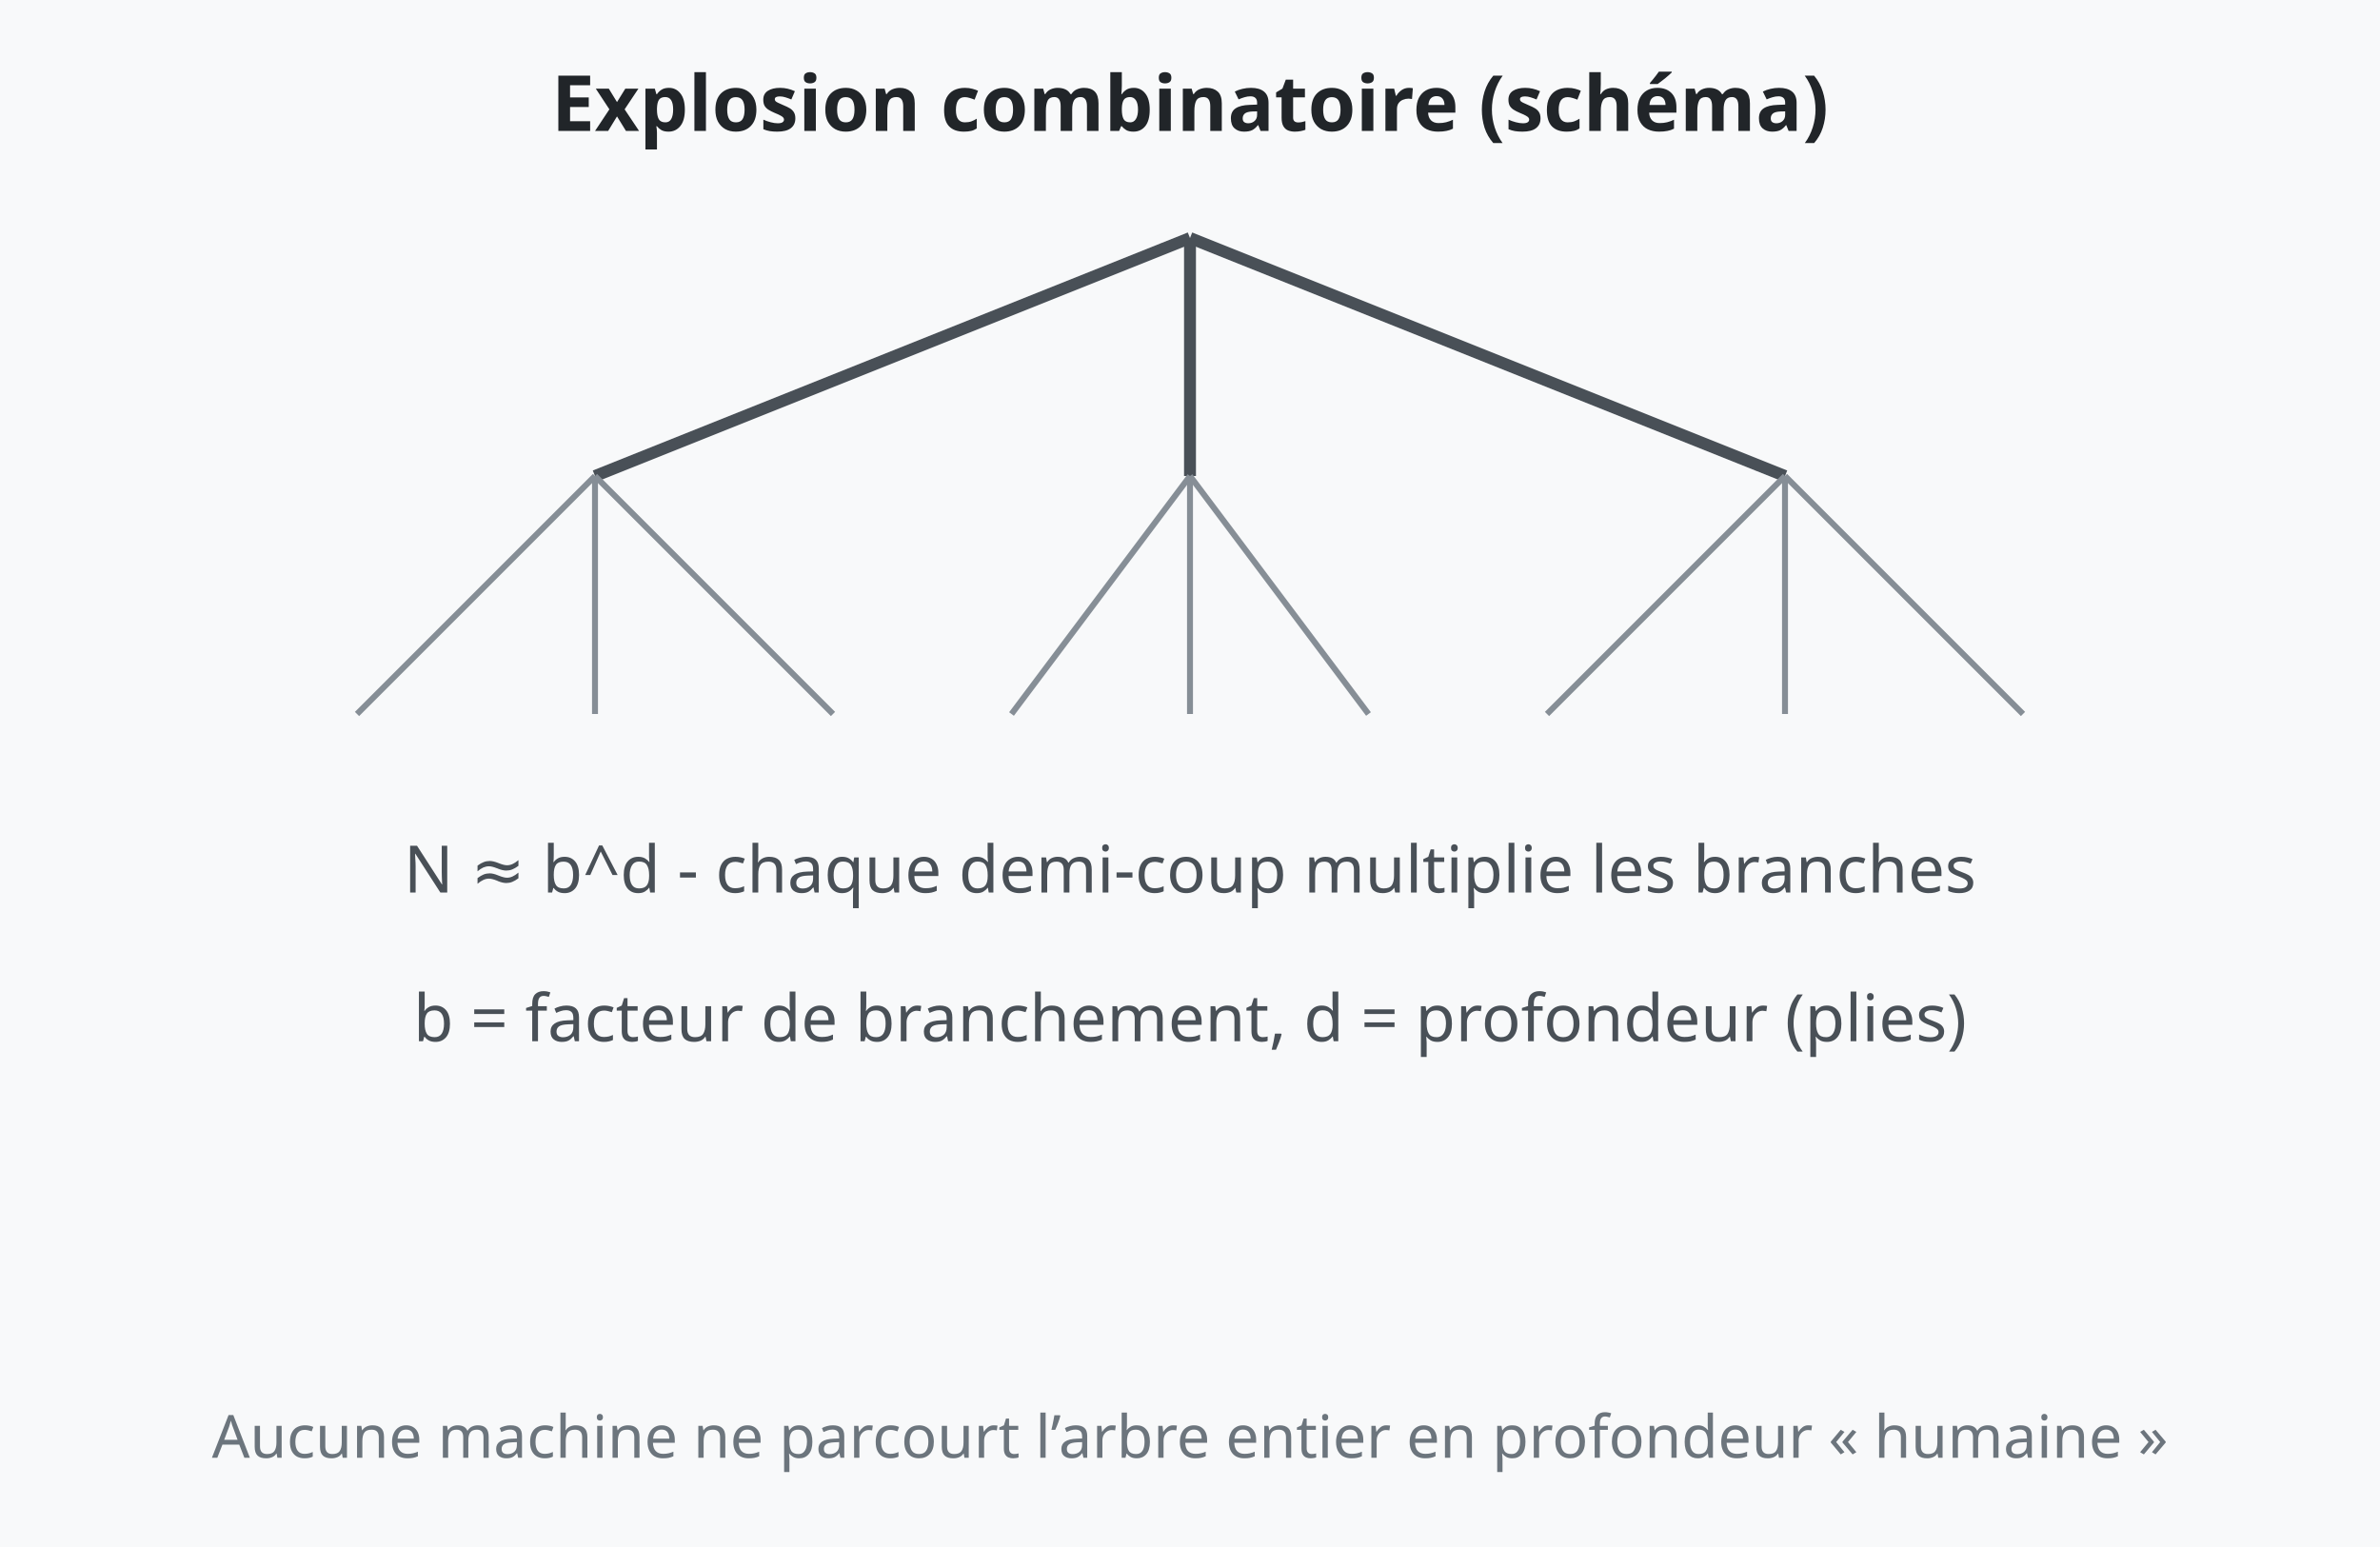
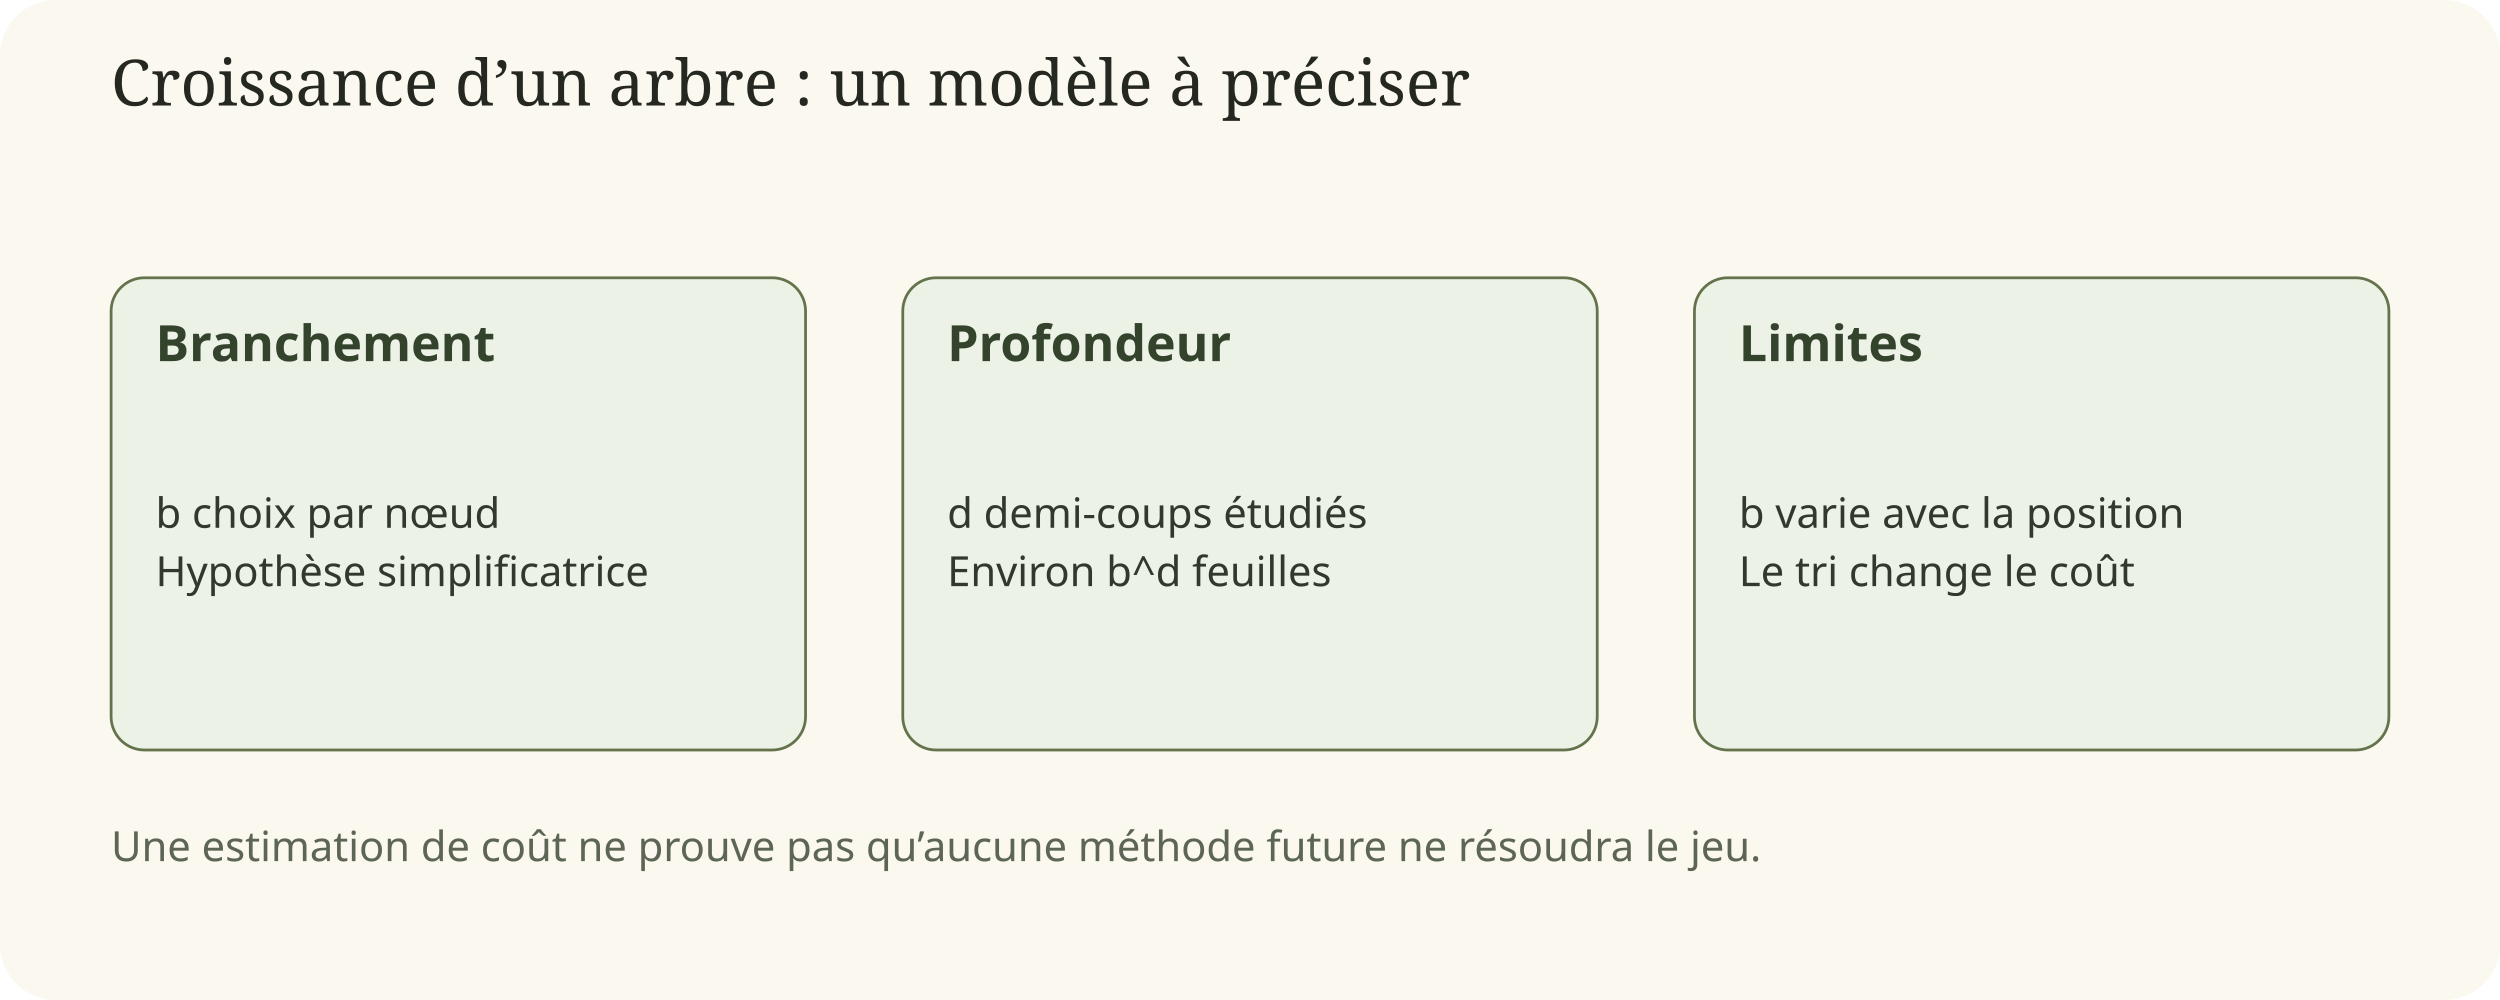
- <svg xmlns="http://www.w3.org/2000/svg" width="400" height="260" viewBox="0 0 400 260" role="img" aria-labelledby="t3">
-   <rect fill="#f8f9fa" width="400" height="260" />
-   <text x="200" y="22" text-anchor="middle" font-size="13" font-weight="600" fill="#212529" font-family="system-ui,sans-serif">Explosion combinatoire (schéma)</text>
-   <line x1="200" y1="40" x2="100" y2="80" stroke="#495057" stroke-width="2" />
-   <line x1="200" y1="40" x2="200" y2="80" stroke="#495057" stroke-width="2" />
-   <line x1="200" y1="40" x2="300" y2="80" stroke="#495057" stroke-width="2" />
-   <line x1="100" y1="80" x2="60" y2="120" stroke="#868e96" />
-   <line x1="100" y1="80" x2="100" y2="120" stroke="#868e96" />
-   <line x1="100" y1="80" x2="140" y2="120" stroke="#868e96" />
-   <line x1="200" y1="80" x2="170" y2="120" stroke="#868e96" />
-   <line x1="200" y1="80" x2="200" y2="120" stroke="#868e96" />
-   <line x1="200" y1="80" x2="230" y2="120" stroke="#868e96" />
-   <line x1="300" y1="80" x2="260" y2="120" stroke="#868e96" />
-   <line x1="300" y1="80" x2="300" y2="120" stroke="#868e96" />
-   <line x1="300" y1="80" x2="340" y2="120" stroke="#868e96" />
-   <text x="200" y="150" text-anchor="middle" font-size="11" fill="#495057" font-family="system-ui,sans-serif">N ≈ b^d  -  chaque demi-coup multiplie les branches</text>
-   <text x="200" y="175" text-anchor="middle" font-size="11" fill="#495057" font-family="system-ui,sans-serif">b = facteur de branchement, d = profondeur (plies)</text>
-   <text x="200" y="245" text-anchor="middle" font-size="10" fill="#6c757d" font-family="system-ui,sans-serif">Aucune machine ne parcourt l’arbre entier en profondeur « humaine »</text>
+ <svg xmlns="http://www.w3.org/2000/svg" viewBox="0 0 900 360" role="img" aria-labelledby="titre">
+   <rect width="900" height="360" rx="20" fill="#faf8ef" />
+   <text x="40" y="38" font-family="Georgia,serif" font-size="23" fill="#252820">Croissance d’un arbre : un modèle à préciser</text>
+   <rect x="40" y="100" width="250" height="170" rx="12" fill="#edf2e7" stroke="#64734b" />
+   <text x="56" y="130" font-family="system-ui,sans-serif" font-size="18" font-weight="600" fill="#33432c">Branchement</text>
+   <text x="56" y="190" font-family="system-ui,sans-serif" font-size="15" fill="#33382e">b choix par nœud</text>
+   <text x="56" y="211" font-family="system-ui,sans-serif" font-size="15" fill="#33382e">Hypothèse simplificatrice</text>
+   <rect x="325" y="100" width="250" height="170" rx="12" fill="#edf2e7" stroke="#64734b" />
+   <text x="341" y="130" font-family="system-ui,sans-serif" font-size="18" font-weight="600" fill="#33432c">Profondeur</text>
+   <text x="341" y="190" font-family="system-ui,sans-serif" font-size="15" fill="#33382e">d demi-coups étudiés</text>
+   <text x="341" y="211" font-family="system-ui,sans-serif" font-size="15" fill="#33382e">Environ b^d feuilles</text>
+   <rect x="610" y="100" width="250" height="170" rx="12" fill="#edf2e7" stroke="#64734b" />
+   <text x="626" y="130" font-family="system-ui,sans-serif" font-size="18" font-weight="600" fill="#33432c">Limites</text>
+   <text x="626" y="190" font-family="system-ui,sans-serif" font-size="15" fill="#33382e">b varie avec la position</text>
+   <text x="626" y="211" font-family="system-ui,sans-serif" font-size="15" fill="#33382e">Le tri change le coût</text>
+   <text x="40" y="310" font-family="system-ui,sans-serif" font-size="15" fill="#5d6555">Une estimation de coût ne prouve pas qu’aucune méthode future ne résoudra le jeu.</text>
</svg>
